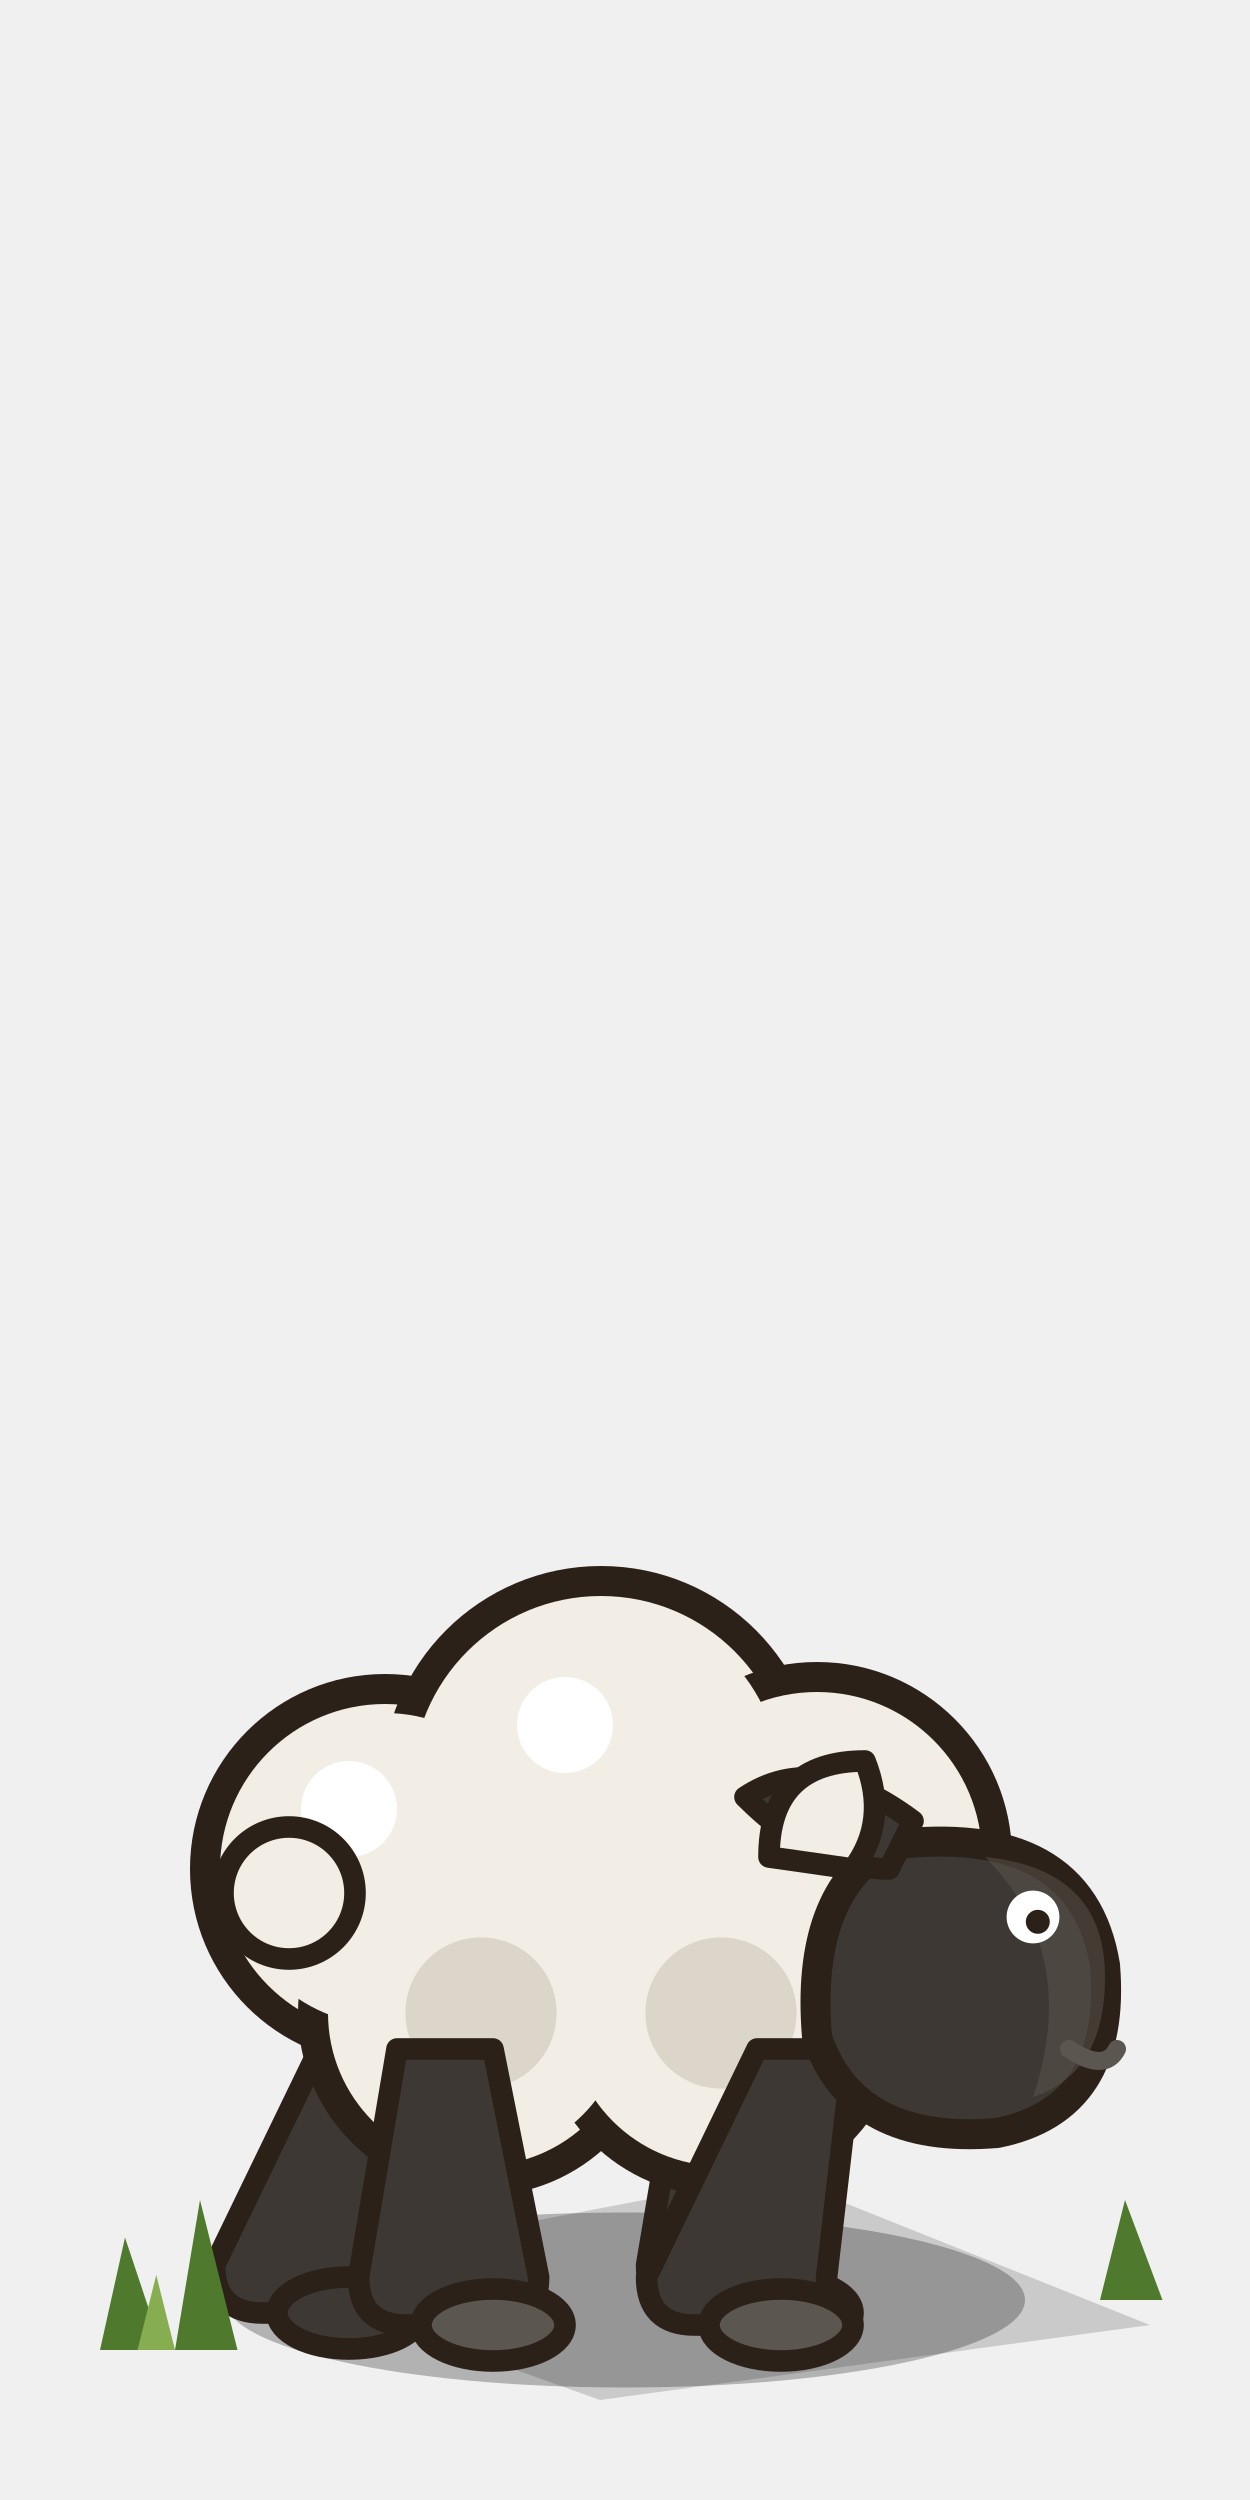
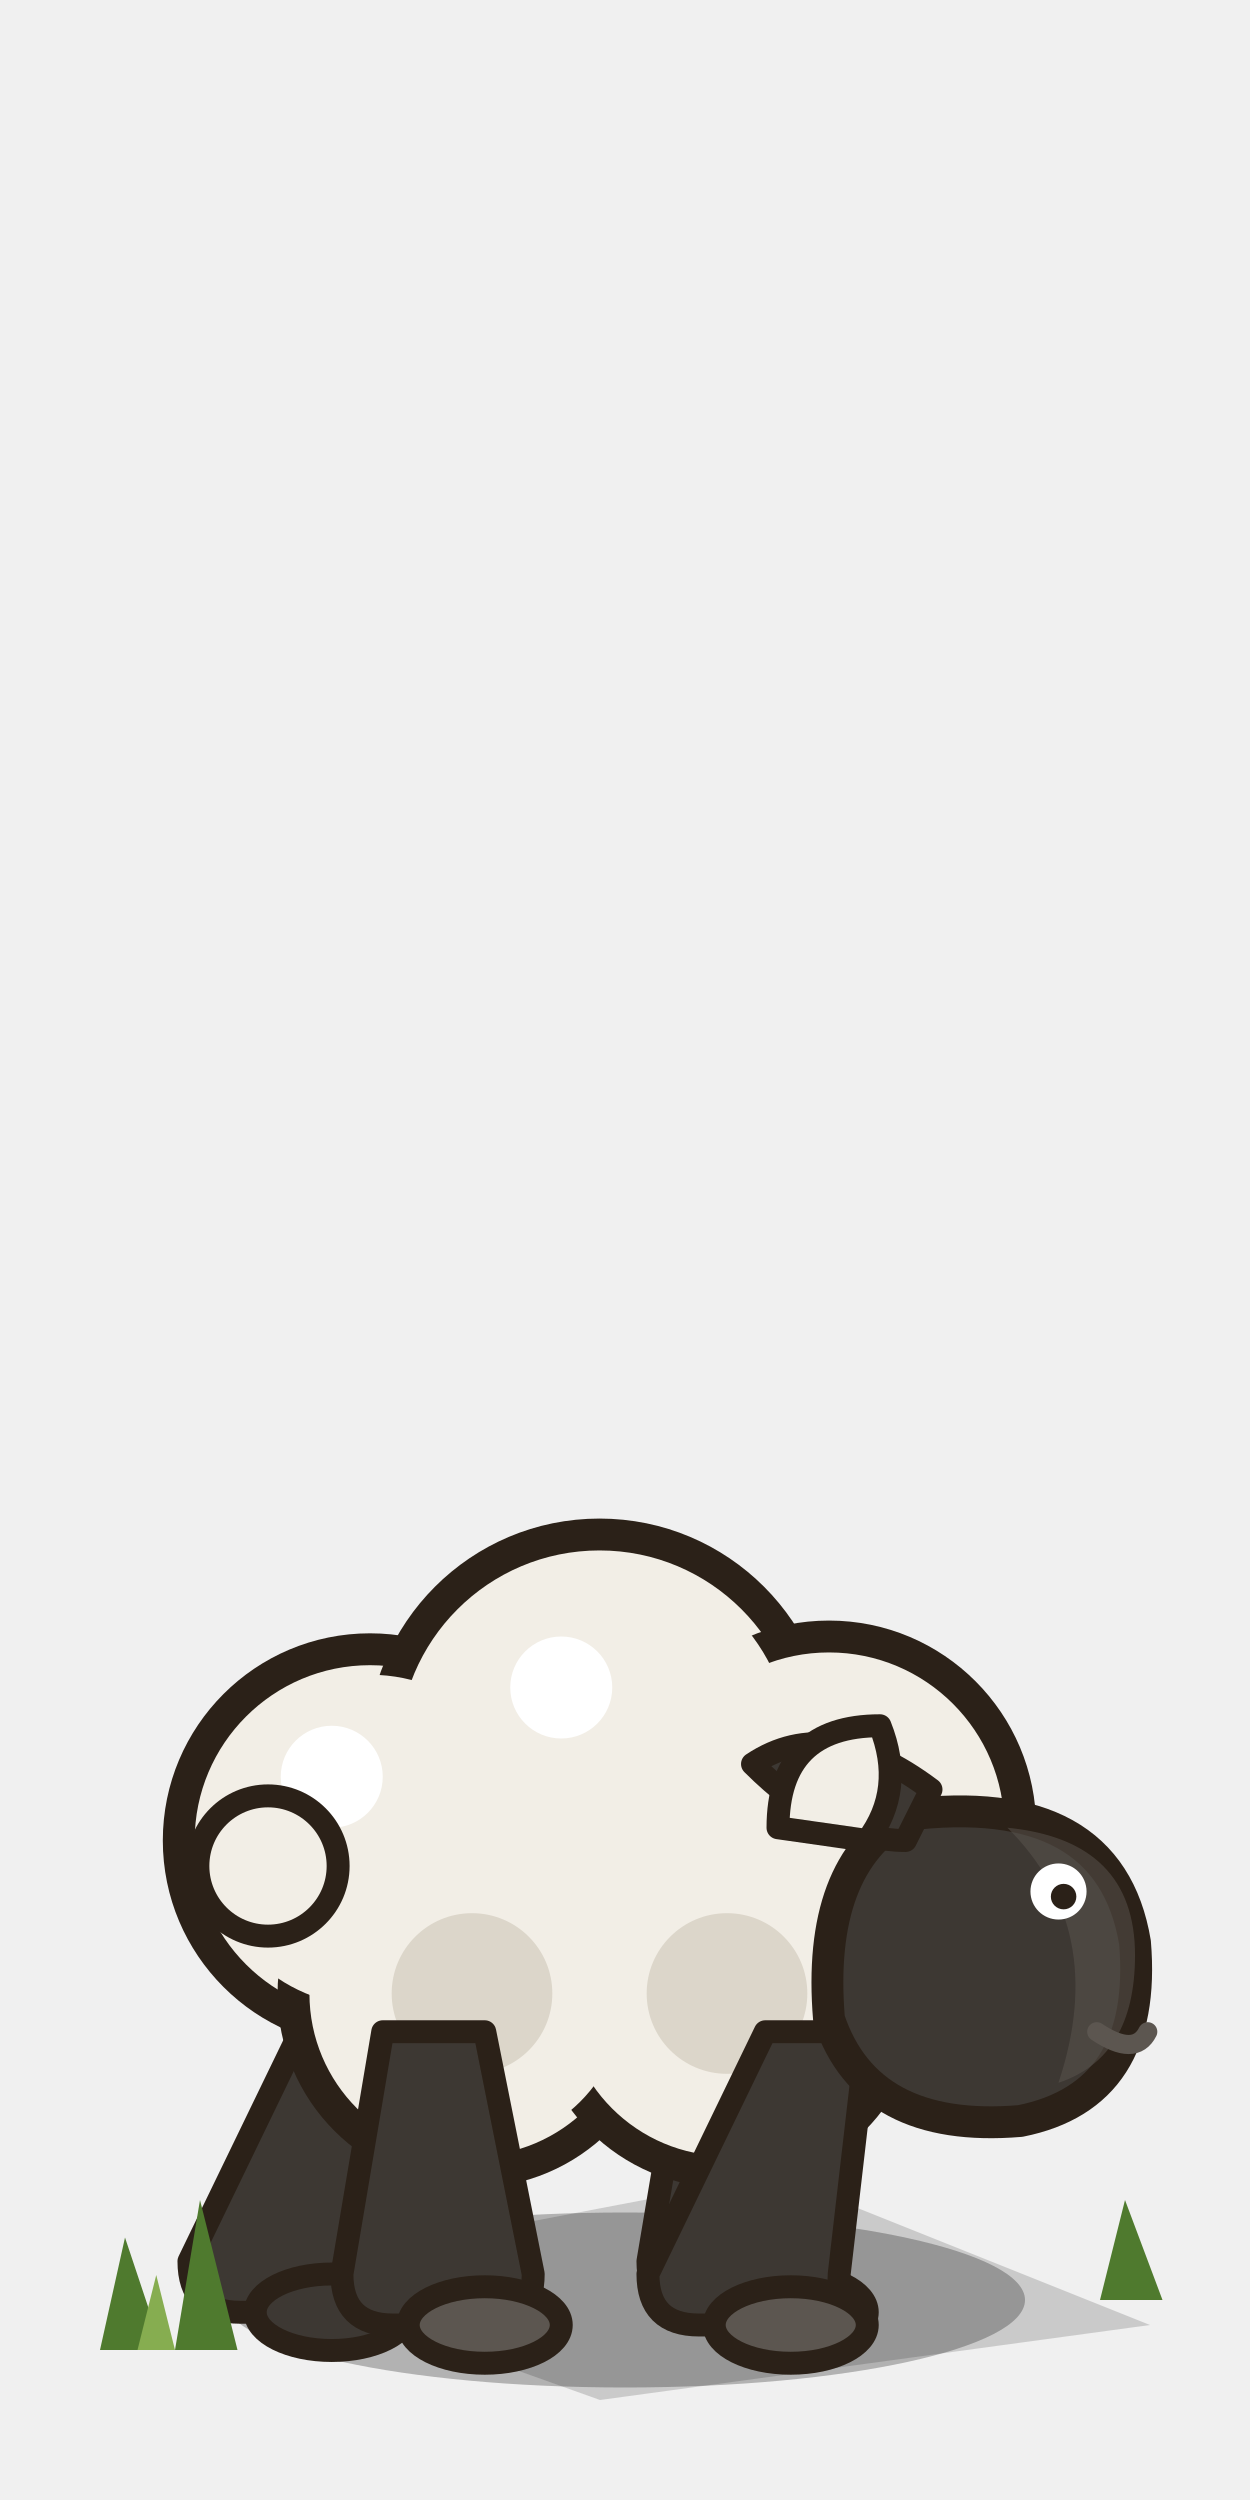
<svg xmlns="http://www.w3.org/2000/svg" width="100" height="200" viewBox="0 0 100 200">
  <defs>
    <style>.o{stroke:#2b2118;stroke-width:2.5;stroke-linejoin:round;stroke-linecap:round}.i{stroke:#2b2118;stroke-width:1.8;stroke-linejoin:round;stroke-linecap:round}</style>
  </defs>
  <path d="M20,182 L62,174 L92,186 L48,192 Z" fill="#000" opacity=".16" />
  <ellipse cx="50" cy="184" rx="32" ry="7" fill="#000" opacity=".26" />
-   <g transform="translate(50,186) scale(0.96) translate(-50,-186)">
+   <g transform="translate(50,186) scale(1.02) translate(-50,-186)">
    <path class="i" d="M25.0,162 h8 l-2.2,19 q0,4 -4,4 h-7 q-4,0 -4,-4z" fill="#3d3833" />
    <ellipse class="i" cx="27" cy="185" rx="6.0" ry="3" fill="#3d3833" />
    <path class="i" d="M55.0,162 h8 l3.8,19 q0,4 -4,4 h-7 q-4,0 -4,-4z" fill="#3d3833" />
    <ellipse class="i" cx="63" cy="185" rx="6.0" ry="3" fill="#3d3833" />
    <g class="o" fill="#f2eee6">
      <circle cx="30" cy="148" r="15" />
      <circle cx="48" cy="141" r="17" />
      <circle cx="66" cy="147" r="15" />
      <circle cx="38" cy="160" r="14" />
      <circle cx="58" cy="160" r="14" />
    </g>
    <g fill="#f2eee6">
      <circle cx="30" cy="148" r="13" />
      <circle cx="48" cy="141" r="15" />
      <circle cx="66" cy="147" r="13" />
      <circle cx="38" cy="160" r="12" />
      <circle cx="58" cy="160" r="12" />
    </g>
    <g fill="#dcd6ca">
      <circle cx="38" cy="160" r="6.3" />
      <circle cx="58" cy="160" r="6.3" />
    </g>
    <g fill="#fff">
      <circle cx="27" cy="143" r="4" />
      <circle cx="45" cy="136" r="4" />
    </g>
    <path class="i" d="M31.0,163 h8 l3.8,19 q0,4 -4,4 h-7 q-4,0 -4,-4z" fill="#3d3833" />
    <ellipse class="i" cx="39" cy="186" rx="6.0" ry="3" fill="#5c5650" />
    <path class="i" d="M61.0,163 h8 l-2.2,19 q0,4 -4,4 h-7 q-4,0 -4,-4z" fill="#3d3833" />
    <ellipse class="i" cx="63" cy="186" rx="6.0" ry="3" fill="#5c5650" />
    <path class="o" d="M72,146 q16,-2 18,10 q1,12 -9,14 q-12,1 -15,-8 q-1,-12 6,-16z" fill="#3d3833" />
    <path d="M80,147 q10,1 10,10 q0,8 -6,10 q4,-12 -4,-20z" fill="#5c5650" opacity=".5" />
    <path class="i" d="M74,144 q-8,-6 -14,-2 q6,6 12,6z" fill="#3d3833" />
    <path class="i" d="M62,147 q0,-8 8,-8 q2,5 -1,9z" fill="#f2eee6" />
    <circle cx="84" cy="152" r="2.2" fill="#fff" />
    <circle cx="84.4" cy="152.4" r="1" fill="#2b2118" />
    <path d="M87,163 q3,2 4,0" fill="none" stroke="#5c5650" stroke-width="1.5" stroke-linecap="round" />
    <circle class="i" cx="22" cy="150" r="5.5" fill="#f2eee6" />
  </g>
  <g fill="#4f7a2e">
    <path d="M8,188 l2,-9 l3,9z M14,188 l2,-12 l3,12z M88,184 l2,-8 l3,8z" />
  </g>
  <g fill="#86ad50">
    <path d="M11,188 l1.5,-6 l1.5,6z" />
  </g>
</svg>
